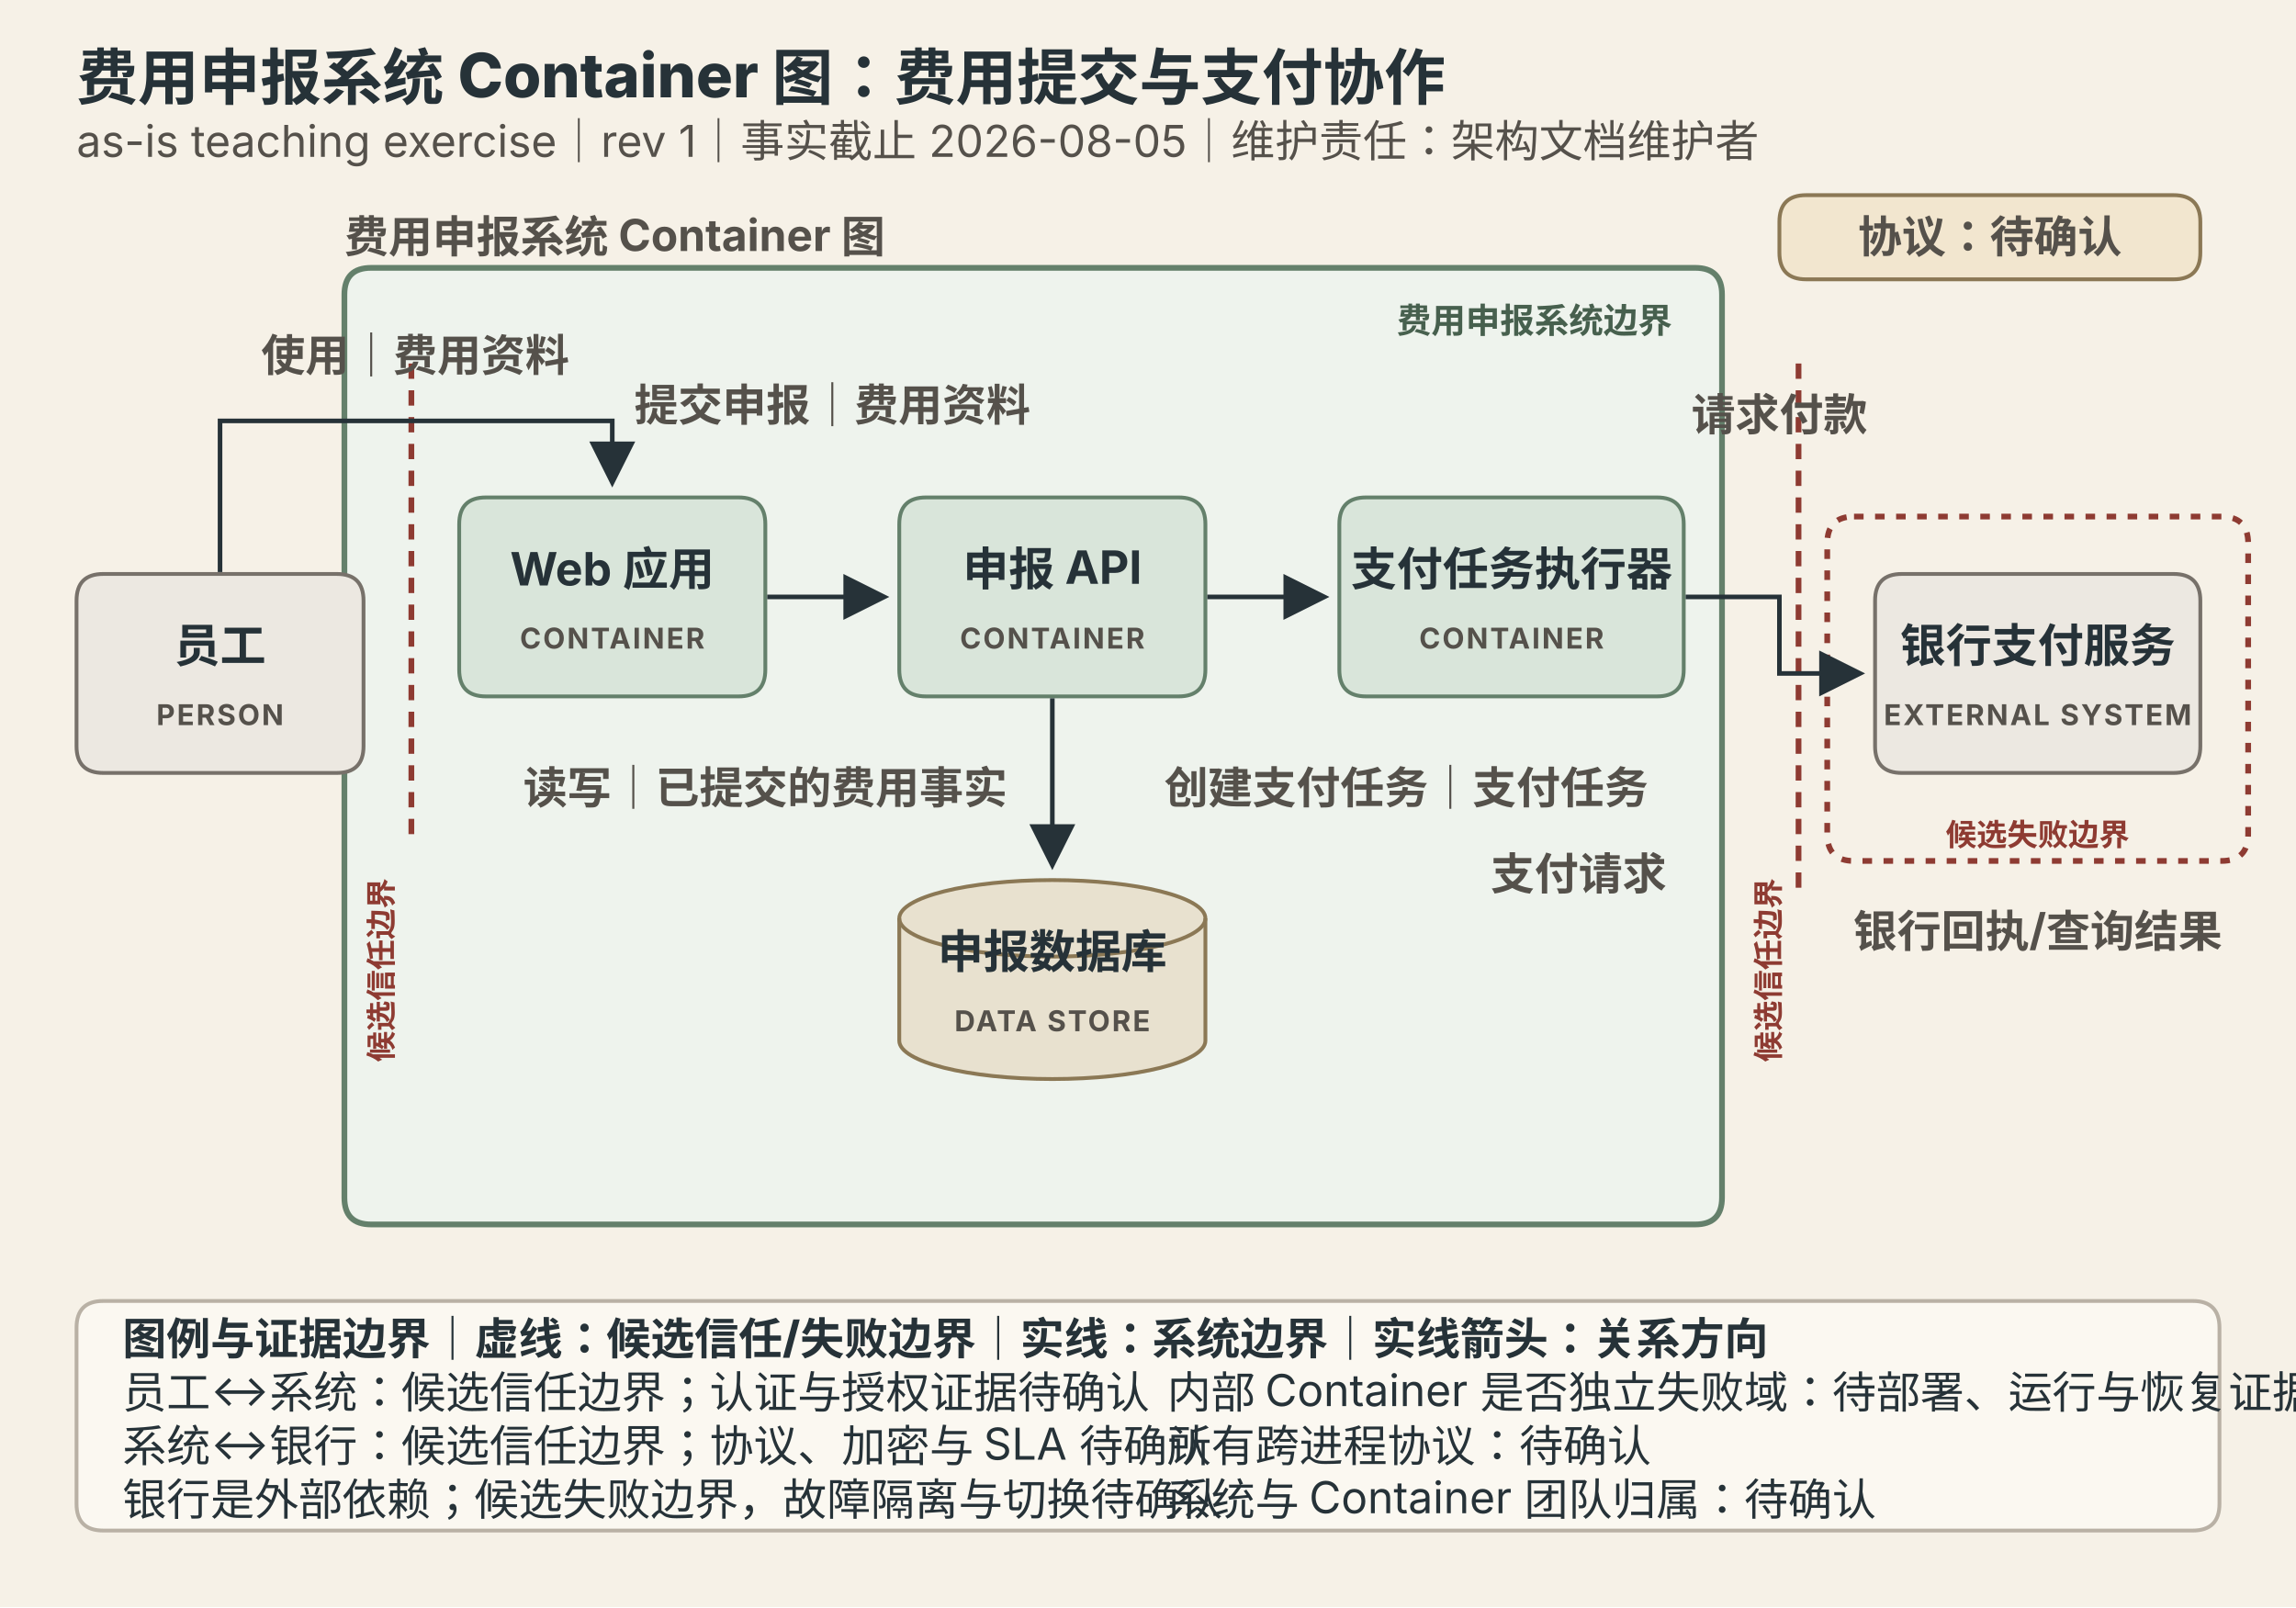
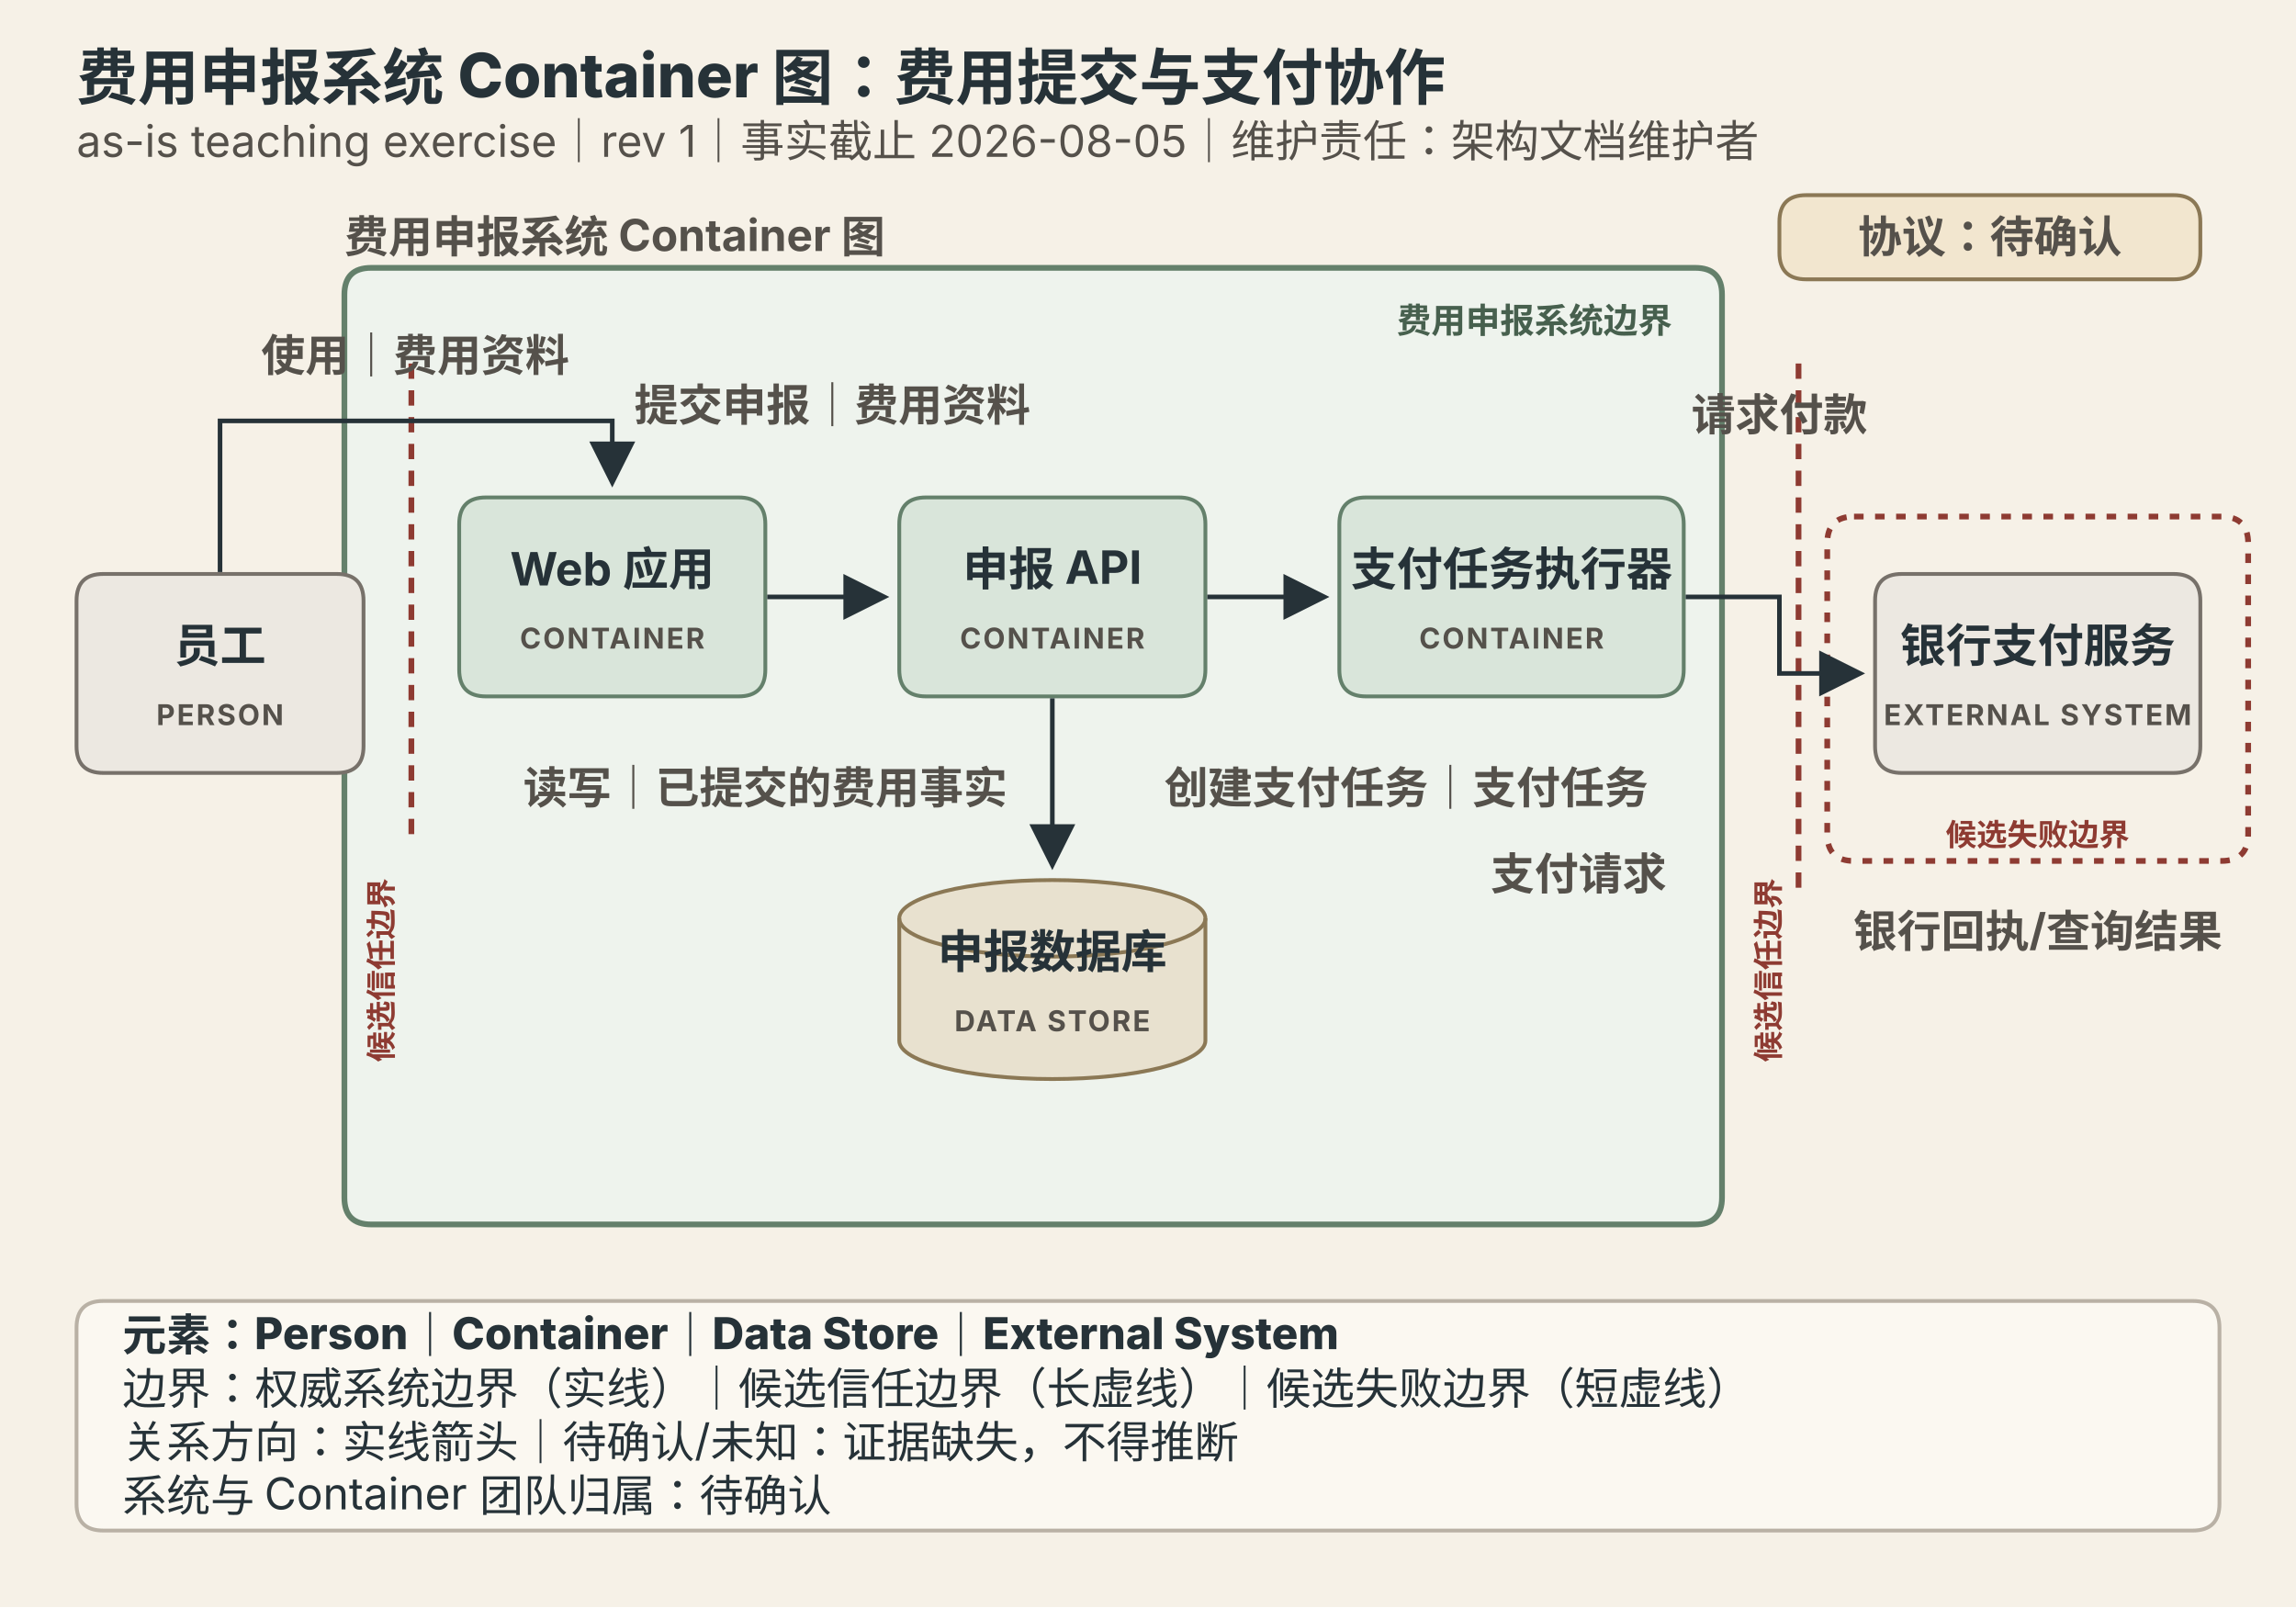
<svg xmlns="http://www.w3.org/2000/svg" viewBox="0 0 1200 840" preserveAspectRatio="xMidYMid meet" role="img" aria-labelledby="corrected-title corrected-description">
  <defs>
    <marker id="corrected-arrow" markerUnits="strokeWidth" markerWidth="10" markerHeight="10" viewBox="0 0 10 10" refX="8" refY="5" orient="auto">
      <path d="M0 0L10 5L0 10Z" fill="#263238" />
    </marker>
    <style>
      text{font-family:-apple-system,BlinkMacSystemFont,"Segoe UI","PingFang SC","Microsoft YaHei",sans-serif;fill:#263238}.diagram-title{font-size:32px;font-weight:760}.version{font-size:23px;fill:#55514b}.boundary-label{font-size:18px;font-weight:700;fill:#47604e}.node-title{font-size:24px;font-weight:720}.node-type{font-size:15px;font-weight:700;letter-spacing:1px;fill:#55514b}.edge-label{font-size:23px;font-weight:650;fill:#55514b}.risk-label{font-size:16px;font-weight:760;fill:#8e3b32}.legend-title,.note{font-size:23px}.legend-title{font-weight:760}
    </style>
  </defs>
  <path d="M0 0H1200V840H0Z" fill="#f6f1e7" />
  <g data-layout-id="title" data-layout-bounds="40 24 1120 64">
    <text x="40" y="52" class="diagram-title">费用申报系统 Container 图：费用提交与支付协作</text>
    <text x="40" y="82" textLength="1080" lengthAdjust="spacingAndGlyphs" class="version">as-is teaching exercise｜rev 1｜事实截止 2026-08-05｜维护责任：架构文档维护者</text>
  </g>
  <text x="180" y="132" class="edge-label">费用申报系统 Container 图</text>
  <g>
    <path d="M944 102H1136Q1150 102 1150 116V132Q1150 146 1136 146H944Q930 146 930 132V116Q930 102 944 102Z" fill="#f2e6cf" stroke="#8b7855" stroke-width="2" />
    <text x="1040" y="132" text-anchor="middle" class="edge-label">协议：待确认</text>
  </g>
  <path data-boundary-id="system-boundary" data-boundary-bounds="180 140 720 500" d="M194 140H886Q900 140 900 154V626Q900 640 886 640H194Q180 640 180 626V154Q180 140 194 140Z" fill="#eef3ed" stroke="#64806b" stroke-width="3" />
  <text x="874" y="174" text-anchor="end" class="boundary-label">费用申报系统边界</text>
  <path d="M215 190V440" fill="none" stroke="#8e3b32" stroke-width="3" stroke-dasharray="8 6" />
  <text x="205" y="555" transform="rotate(-90 205 555)" class="risk-label">候选信任边界</text>
  <path d="M940 190V465" fill="none" stroke="#8e3b32" stroke-width="3" stroke-dasharray="8 6" />
  <text x="930" y="555" transform="rotate(-90 930 555)" class="risk-label">候选信任边界</text>
  <path d="M969 270H1161Q1175 270 1175 284V436Q1175 450 1161 450H969Q955 450 955 436V284Q955 270 969 270Z" fill="none" stroke="#8e3b32" stroke-width="3" stroke-dasharray="5 6" />
  <text x="1065" y="442" text-anchor="middle" class="risk-label">候选失败边界</text>
  <g data-node-id="employee" data-node-bounds="40 300 150 104">
    <path d="M54 300H176Q190 300 190 314V390Q190 404 176 404H54Q40 404 40 390V314Q40 300 54 300Z" fill="#ece8e1" stroke="#77716a" stroke-width="2" />
    <text x="115" y="346" text-anchor="middle" class="node-title" data-text-role="title">员工</text>
    <text x="115" y="379" text-anchor="middle" class="node-type" data-text-role="type">PERSON</text>
  </g>
  <g data-node-id="web" data-node-bounds="240 260 160 104">
    <path d="M254 260H386Q400 260 400 274V350Q400 364 386 364H254Q240 364 240 350V274Q240 260 254 260Z" fill="#d9e5da" stroke="#64806b" stroke-width="2" />
    <text x="320" y="306" text-anchor="middle" class="node-title" data-text-role="title">Web 应用</text>
    <text x="320" y="339" text-anchor="middle" class="node-type" data-text-role="type">CONTAINER</text>
  </g>
  <g data-node-id="api" data-node-bounds="470 260 160 104">
    <path d="M484 260H616Q630 260 630 274V350Q630 364 616 364H484Q470 364 470 350V274Q470 260 484 260Z" fill="#d9e5da" stroke="#64806b" stroke-width="2" />
    <text x="550" y="306" text-anchor="middle" class="node-title" data-text-role="title">申报 API</text>
    <text x="550" y="339" text-anchor="middle" class="node-type" data-text-role="type">CONTAINER</text>
  </g>
  <g data-node-id="database" data-node-bounds="470 460 160 104">
    <path d="M470 480C470 469 506 460 550 460S630 469 630 480V544C630 555 594 564 550 564S470 555 470 544Z" fill="#e8e1cf" stroke="#8b7855" stroke-width="2" />
    <path d="M470 480C470 491 506 500 550 500S630 491 630 480" fill="none" stroke="#8b7855" stroke-width="2" />
    <text x="550" y="506" text-anchor="middle" textLength="112" lengthAdjust="spacingAndGlyphs" class="node-title" data-text-role="title">申报数据库</text>
    <text x="550" y="539" text-anchor="middle" class="node-type" data-text-role="type">DATA STORE</text>
  </g>
  <g data-node-id="payment-worker" data-node-bounds="700 260 180 104">
    <path d="M714 260H866Q880 260 880 274V350Q880 364 866 364H714Q700 364 700 350V274Q700 260 714 260Z" fill="#d9e5da" stroke="#64806b" stroke-width="2" />
    <text x="790" y="306" text-anchor="middle" textLength="132" lengthAdjust="spacingAndGlyphs" class="node-title" data-text-role="title">支付任务执行器</text>
    <text x="790" y="339" text-anchor="middle" class="node-type" data-text-role="type">CONTAINER</text>
  </g>
  <g data-node-id="bank" data-node-bounds="980 300 170 104">
    <path d="M994 300H1136Q1150 300 1150 314V390Q1150 404 1136 404H994Q980 404 980 390V314Q980 300 994 300Z" fill="#ece8e1" stroke="#77716a" stroke-width="2" />
    <text x="1065" y="346" text-anchor="middle" textLength="122" lengthAdjust="spacingAndGlyphs" class="node-title" data-text-role="title">银行支付服务</text>
    <text x="1065" y="379" text-anchor="middle" textLength="138" lengthAdjust="spacingAndGlyphs" class="node-type" data-text-role="type">EXTERNAL SYSTEM</text>
  </g>
  <path data-edge-id="edge-employee-web" data-source="employee" data-target="web" d="M115 299V220H320V250" fill="none" stroke="#263238" stroke-width="2.4" marker-end="url(#corrected-arrow)" />
  <path data-edge-id="edge-web-api" data-source="web" data-target="api" d="M401 312H460" fill="none" stroke="#263238" stroke-width="2.4" marker-end="url(#corrected-arrow)" />
  <path data-edge-id="edge-api-database" data-source="api" data-target="database" d="M550 365V450" fill="none" stroke="#263238" stroke-width="2.4" marker-end="url(#corrected-arrow)" />
  <path data-edge-id="edge-api-worker" data-source="api" data-target="payment-worker" d="M631 312H690" fill="none" stroke="#263238" stroke-width="2.4" marker-end="url(#corrected-arrow)" />
  <path data-edge-id="edge-worker-bank" data-source="payment-worker" data-target="bank" d="M881 312H930V352H970" fill="none" stroke="#263238" stroke-width="2.4" marker-end="url(#corrected-arrow)" />
  <text x="217" y="194" text-anchor="middle" class="edge-label" data-edge-id="edge-employee-web" data-stroke-clearance-css="8" data-arrow-clearance-css="16" data-node-clearance-css="12">使用｜费用资料</text>
  <text x="435" y="220" text-anchor="middle" textLength="190" lengthAdjust="spacingAndGlyphs" class="edge-label" data-edge-id="edge-web-api" data-stroke-clearance-css="8" data-arrow-clearance-css="16" data-node-clearance-css="12">提交申报｜费用资料</text>
  <text x="400" y="420" text-anchor="middle" textLength="220" lengthAdjust="spacingAndGlyphs" class="edge-label" data-edge-id="edge-api-database" data-stroke-clearance-css="8" data-arrow-clearance-css="16" data-node-clearance-css="12">读写｜已提交的费用事实</text>
  <text x="735" y="420" text-anchor="middle" textLength="210" lengthAdjust="spacingAndGlyphs" class="edge-label" data-edge-id="edge-api-worker" data-stroke-clearance-css="8" data-arrow-clearance-css="16" data-node-clearance-css="12">创建支付任务｜支付任务</text>
  <text x="930" y="225" text-anchor="middle" class="edge-label" data-edge-id="edge-worker-bank" data-stroke-clearance-css="8" data-arrow-clearance-css="16" data-node-clearance-css="12">请求付款</text>
  <text x="825" y="465" text-anchor="middle" class="edge-label">支付请求</text>
  <text x="1065" y="495" text-anchor="middle" class="edge-label">银行回执/查询结果</text>
  <g data-layout-id="legend" data-layout-bounds="40 680 1120 120">
    <path d="M54 680H1146Q1160 680 1160 694V786Q1160 800 1146 800H54Q40 800 40 786V694Q40 680 54 680Z" fill="#fbf8f1" stroke="#b9b1a5" stroke-width="2" />
-     <text x="64" y="708" class="legend-title" textLength="850" lengthAdjust="spacingAndGlyphs">图例与证据边界｜虚线：候选信任/失败边界｜实线：系统边界｜实线箭头：关系方向</text>
-     <text x="64" y="736" class="note" textLength="500" lengthAdjust="spacingAndGlyphs">员工↔系统：候选信任边界；认证与授权证据待确认</text>
-     <text x="64" y="764" class="note" textLength="510" lengthAdjust="spacingAndGlyphs">系统↔银行：候选信任边界；协议、加密与 SLA 待确认</text>
-     <text x="64" y="792" class="note" textLength="510" lengthAdjust="spacingAndGlyphs">银行是外部依赖；候选失败边界，故障隔离与切换待确认</text>
-     <text x="610" y="736" class="note" textLength="526" lengthAdjust="spacingAndGlyphs">内部 Container 是否独立失败域：待部署、运行与恢复证据确认</text>
-     <text x="610" y="764" class="note">所有跨进程协议：待确认</text>
-     <text x="610" y="792" class="note">系统与 Container 团队归属：待确认</text>
+     <text x="64" y="706" class="legend-title" textLength="650" lengthAdjust="spacingAndGlyphs">元素：Person｜Container｜Data Store｜External System</text>
+     <text x="64" y="734" class="note" textLength="1030" lengthAdjust="spacingAndGlyphs">边界：权威系统边界（实线）｜候选信任边界（长虚线）｜候选失败边界（短虚线）</text>
+     <text x="64" y="762" class="note" textLength="830" lengthAdjust="spacingAndGlyphs">关系方向：实线箭头｜待确认/未知：证据缺失，不得推断</text>
+     <text x="64" y="790" class="note">系统与 Container 团队归属：待确认</text>
  </g>
</svg>
